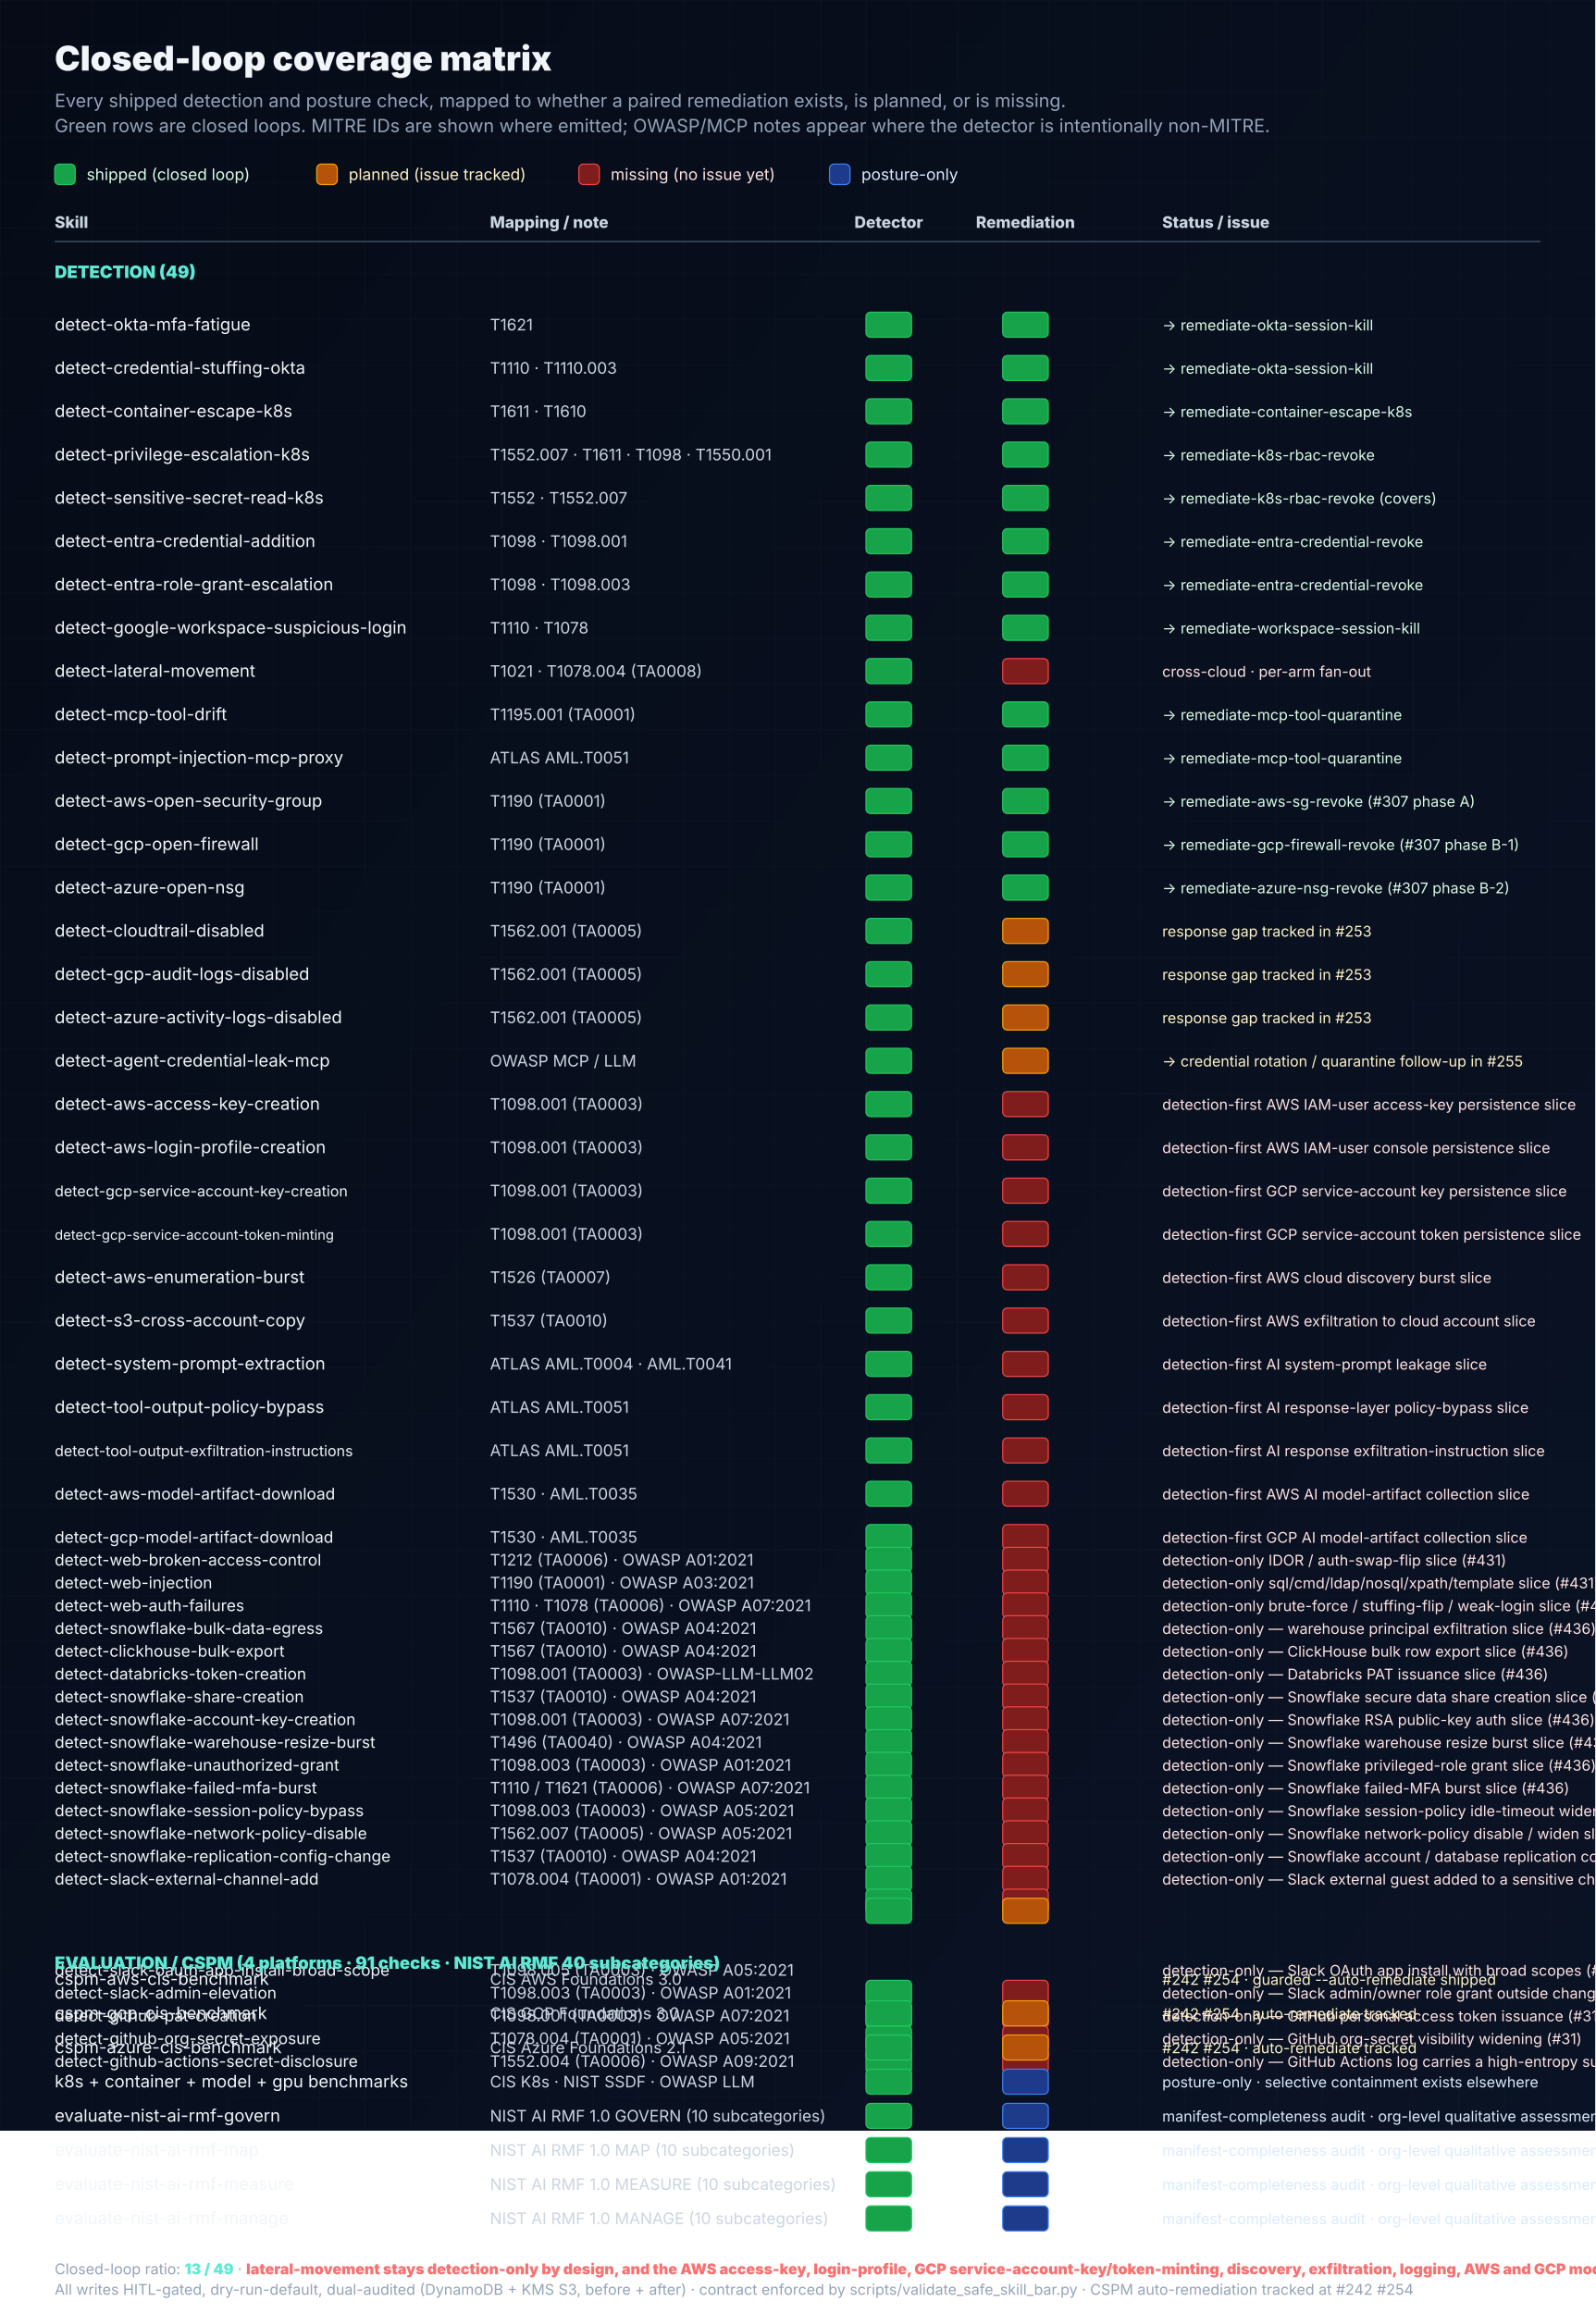
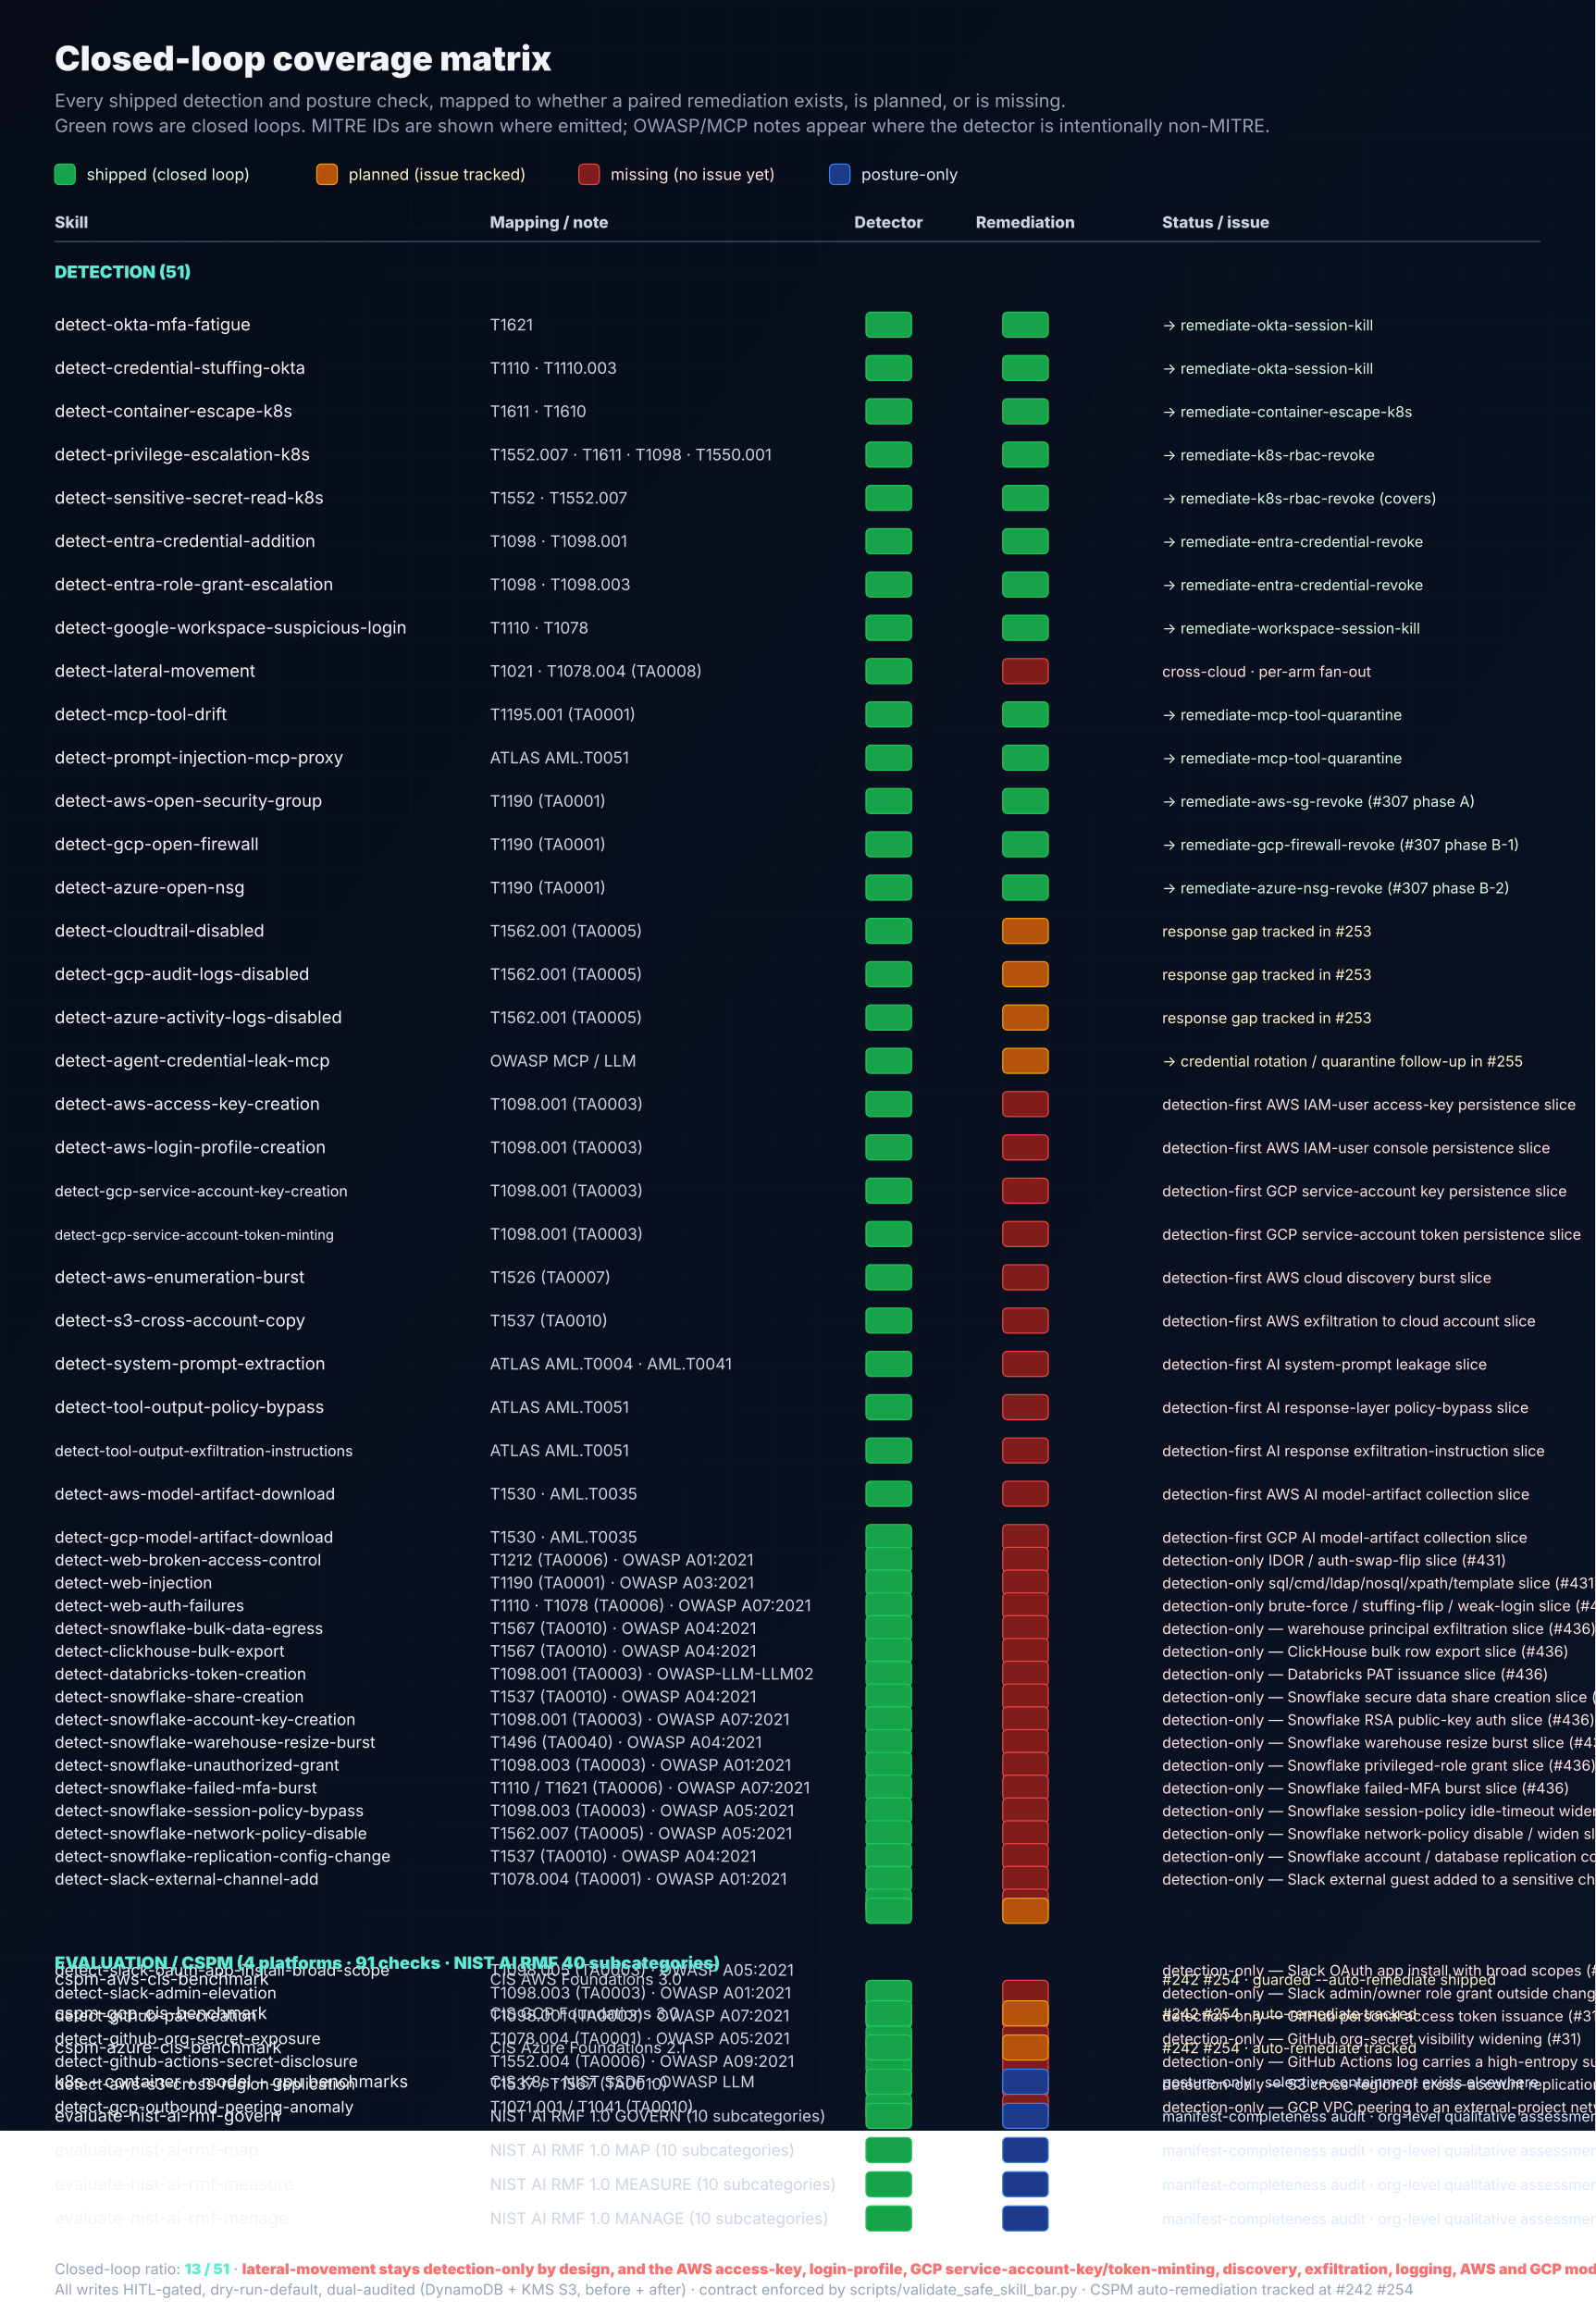
<svg xmlns="http://www.w3.org/2000/svg" width="1400" height="2030" viewBox="0 0 1400 2030" role="img" aria-labelledby="cm-title cm-desc">
  <defs>
    <linearGradient id="bg2" x1="0" y1="0" x2="1" y2="1">
      <stop offset="0%" stop-color="#060b17" />
      <stop offset="100%" stop-color="#0a1325" />
    </linearGradient>
    <pattern id="grid2" x="0" y="0" width="40" height="40" patternUnits="userSpaceOnUse">
      <path d="M40 0H0V40" fill="none" stroke="#1e293b" stroke-opacity="0.25" stroke-width="1" />
    </pattern>
  </defs>
  <rect width="1400" height="1870" fill="url(#bg2)" />
  <rect width="1400" height="1870" fill="url(#grid2)" />
  <text x="48" y="62" fill="#f1f5f9" font-family="Inter, system-ui, sans-serif" font-size="30" font-weight="900">Closed-loop coverage matrix</text>
  <text x="48" y="94" fill="#94a3b8" font-family="Inter, system-ui, sans-serif" font-size="16">Every shipped detection and posture check, mapped to whether a paired remediation exists, is planned, or is missing.</text>
  <text x="48" y="116" fill="#94a3b8" font-family="Inter, system-ui, sans-serif" font-size="16">Green rows are closed loops. MITRE IDs are shown where emitted; OWASP/MCP notes appear where the detector is intentionally non-MITRE.</text>
  <g transform="translate(48,144)" font-family="Inter, system-ui, sans-serif" font-size="14">
    <g>
      <rect x="0" y="0" width="18" height="18" rx="4" fill="#16a34a" stroke="#22c55e" />
      <text x="28" y="14" fill="#dcfce7">shipped (closed loop)</text>
    </g>
    <g transform="translate(230,0)">
      <rect x="0" y="0" width="18" height="18" rx="4" fill="#b45309" stroke="#f59e0b" />
      <text x="28" y="14" fill="#fef3c7">planned (issue tracked)</text>
    </g>
    <g transform="translate(460,0)">
      <rect x="0" y="0" width="18" height="18" rx="4" fill="#7f1d1d" stroke="#ef4444" />
      <text x="28" y="14" fill="#fee2e2">missing (no issue yet)</text>
    </g>
    <g transform="translate(680,0)">
      <rect x="0" y="0" width="18" height="18" rx="4" fill="#1e3a8a" stroke="#3b82f6" />
      <text x="28" y="14" fill="#dbeafe">posture-only</text>
    </g>
  </g>
  <g font-family="Inter, system-ui, sans-serif" font-size="14" font-weight="800" fill="#cbd5e1">
    <text x="48" y="200">Skill</text>
    <text x="430" y="200">Mapping / note</text>
    <text x="780" y="200" text-anchor="middle">Detector</text>
    <text x="900" y="200" text-anchor="middle">Remediation</text>
    <text x="1020" y="200">Status / issue</text>
  </g>
  <line x1="48" y1="212" x2="1352" y2="212" stroke="#334155" stroke-width="1.5" />
-   <text x="48" y="244" fill="#5eead4" font-family="Inter, system-ui, sans-serif" font-size="15" font-weight="900">DETECTION (49)</text>
+   <text x="48" y="244" fill="#5eead4" font-family="Inter, system-ui, sans-serif" font-size="15" font-weight="900">DETECTION (51)</text>
  <g font-family="Inter, system-ui, sans-serif">
    <text x="48" y="290" fill="#f1f5f9" font-size="15">detect-okta-mfa-fatigue</text>
    <text x="430" y="290" fill="#cbd5e1" font-size="14">T1621</text>
    <rect x="760" y="274" width="40" height="22" rx="4" fill="#16a34a" stroke="#22c55e" />
    <rect x="880" y="274" width="40" height="22" rx="4" fill="#16a34a" stroke="#22c55e" />
    <text x="1020" y="290" fill="#dcfce7" font-size="13">→ remediate-okta-session-kill</text>
  </g>
  <g font-family="Inter, system-ui, sans-serif">
    <text x="48" y="328" fill="#f1f5f9" font-size="15">detect-credential-stuffing-okta</text>
    <text x="430" y="328" fill="#cbd5e1" font-size="14">T1110 · T1110.003</text>
    <rect x="760" y="312" width="40" height="22" rx="4" fill="#16a34a" stroke="#22c55e" />
    <rect x="880" y="312" width="40" height="22" rx="4" fill="#16a34a" stroke="#22c55e" />
    <text x="1020" y="328" fill="#dcfce7" font-size="13">→ remediate-okta-session-kill</text>
  </g>
  <g font-family="Inter, system-ui, sans-serif">
    <text x="48" y="366" fill="#f1f5f9" font-size="15">detect-container-escape-k8s</text>
    <text x="430" y="366" fill="#cbd5e1" font-size="14">T1611 · T1610</text>
    <rect x="760" y="350" width="40" height="22" rx="4" fill="#16a34a" stroke="#22c55e" />
    <rect x="880" y="350" width="40" height="22" rx="4" fill="#16a34a" stroke="#22c55e" />
    <text x="1020" y="366" fill="#dcfce7" font-size="13">→ remediate-container-escape-k8s</text>
  </g>
  <g font-family="Inter, system-ui, sans-serif">
    <text x="48" y="404" fill="#f1f5f9" font-size="15">detect-privilege-escalation-k8s</text>
    <text x="430" y="404" fill="#cbd5e1" font-size="14">T1552.007 · T1611 · T1098 · T1550.001</text>
    <rect x="760" y="388" width="40" height="22" rx="4" fill="#16a34a" stroke="#22c55e" />
    <rect x="880" y="388" width="40" height="22" rx="4" fill="#16a34a" stroke="#22c55e" />
    <text x="1020" y="404" fill="#dcfce7" font-size="13">→ remediate-k8s-rbac-revoke</text>
  </g>
  <g font-family="Inter, system-ui, sans-serif">
    <text x="48" y="442" fill="#f1f5f9" font-size="15">detect-sensitive-secret-read-k8s</text>
    <text x="430" y="442" fill="#cbd5e1" font-size="14">T1552 · T1552.007</text>
    <rect x="760" y="426" width="40" height="22" rx="4" fill="#16a34a" stroke="#22c55e" />
    <rect x="880" y="426" width="40" height="22" rx="4" fill="#16a34a" stroke="#22c55e" />
    <text x="1020" y="442" fill="#dcfce7" font-size="13">→ remediate-k8s-rbac-revoke (covers)</text>
  </g>
  <g font-family="Inter, system-ui, sans-serif">
    <text x="48" y="480" fill="#f1f5f9" font-size="15">detect-entra-credential-addition</text>
    <text x="430" y="480" fill="#cbd5e1" font-size="14">T1098 · T1098.001</text>
    <rect x="760" y="464" width="40" height="22" rx="4" fill="#16a34a" stroke="#22c55e" />
    <rect x="880" y="464" width="40" height="22" rx="4" fill="#16a34a" stroke="#22c55e" />
    <text x="1020" y="480" fill="#dcfce7" font-size="13">→ remediate-entra-credential-revoke</text>
  </g>
  <g font-family="Inter, system-ui, sans-serif">
    <text x="48" y="518" fill="#f1f5f9" font-size="15">detect-entra-role-grant-escalation</text>
    <text x="430" y="518" fill="#cbd5e1" font-size="14">T1098 · T1098.003</text>
    <rect x="760" y="502" width="40" height="22" rx="4" fill="#16a34a" stroke="#22c55e" />
    <rect x="880" y="502" width="40" height="22" rx="4" fill="#16a34a" stroke="#22c55e" />
    <text x="1020" y="518" fill="#dcfce7" font-size="13">→ remediate-entra-credential-revoke</text>
  </g>
  <g font-family="Inter, system-ui, sans-serif">
    <text x="48" y="556" fill="#f1f5f9" font-size="15">detect-google-workspace-suspicious-login</text>
    <text x="430" y="556" fill="#cbd5e1" font-size="14">T1110 · T1078</text>
    <rect x="760" y="540" width="40" height="22" rx="4" fill="#16a34a" stroke="#22c55e" />
    <rect x="880" y="540" width="40" height="22" rx="4" fill="#16a34a" stroke="#22c55e" />
    <text x="1020" y="556" fill="#dcfce7" font-size="13">→ remediate-workspace-session-kill</text>
  </g>
  <g font-family="Inter, system-ui, sans-serif">
    <text x="48" y="594" fill="#f1f5f9" font-size="15">detect-lateral-movement</text>
    <text x="430" y="594" fill="#cbd5e1" font-size="14">T1021 · T1078.004 (TA0008)</text>
    <rect x="760" y="578" width="40" height="22" rx="4" fill="#16a34a" stroke="#22c55e" />
    <rect x="880" y="578" width="40" height="22" rx="4" fill="#7f1d1d" stroke="#ef4444" />
    <text x="1020" y="594" fill="#fee2e2" font-size="13">cross-cloud · per-arm fan-out</text>
  </g>
  <g font-family="Inter, system-ui, sans-serif">
    <text x="48" y="632" fill="#f1f5f9" font-size="15">detect-mcp-tool-drift</text>
    <text x="430" y="632" fill="#cbd5e1" font-size="14">T1195.001 (TA0001)</text>
    <rect x="760" y="616" width="40" height="22" rx="4" fill="#16a34a" stroke="#22c55e" />
    <rect x="880" y="616" width="40" height="22" rx="4" fill="#16a34a" stroke="#22c55e" />
    <text x="1020" y="632" fill="#dcfce7" font-size="13">→ remediate-mcp-tool-quarantine</text>
  </g>
  <g font-family="Inter, system-ui, sans-serif">
    <text x="48" y="670" fill="#f1f5f9" font-size="15">detect-prompt-injection-mcp-proxy</text>
    <text x="430" y="670" fill="#cbd5e1" font-size="14">ATLAS AML.T0051</text>
    <rect x="760" y="654" width="40" height="22" rx="4" fill="#16a34a" stroke="#22c55e" />
    <rect x="880" y="654" width="40" height="22" rx="4" fill="#16a34a" stroke="#22c55e" />
    <text x="1020" y="670" fill="#dcfce7" font-size="13">→ remediate-mcp-tool-quarantine</text>
  </g>
  <g font-family="Inter, system-ui, sans-serif">
    <text x="48" y="708" fill="#f1f5f9" font-size="15">detect-aws-open-security-group</text>
    <text x="430" y="708" fill="#cbd5e1" font-size="14">T1190 (TA0001)</text>
    <rect x="760" y="692" width="40" height="22" rx="4" fill="#16a34a" stroke="#22c55e" />
    <rect x="880" y="692" width="40" height="22" rx="4" fill="#16a34a" stroke="#22c55e" />
    <text x="1020" y="708" fill="#dcfce7" font-size="13">→ remediate-aws-sg-revoke (#307 phase A)</text>
  </g>
  <g font-family="Inter, system-ui, sans-serif">
    <text x="48" y="746" fill="#f1f5f9" font-size="15">detect-gcp-open-firewall</text>
    <text x="430" y="746" fill="#cbd5e1" font-size="14">T1190 (TA0001)</text>
    <rect x="760" y="730" width="40" height="22" rx="4" fill="#16a34a" stroke="#22c55e" />
    <rect x="880" y="730" width="40" height="22" rx="4" fill="#16a34a" stroke="#22c55e" />
    <text x="1020" y="746" fill="#dcfce7" font-size="13">→ remediate-gcp-firewall-revoke (#307 phase B-1)</text>
  </g>
  <g font-family="Inter, system-ui, sans-serif">
    <text x="48" y="784" fill="#f1f5f9" font-size="15">detect-azure-open-nsg</text>
    <text x="430" y="784" fill="#cbd5e1" font-size="14">T1190 (TA0001)</text>
    <rect x="760" y="768" width="40" height="22" rx="4" fill="#16a34a" stroke="#22c55e" />
    <rect x="880" y="768" width="40" height="22" rx="4" fill="#16a34a" stroke="#22c55e" />
    <text x="1020" y="784" fill="#dcfce7" font-size="13">→ remediate-azure-nsg-revoke (#307 phase B-2)</text>
  </g>
  <g font-family="Inter, system-ui, sans-serif">
    <text x="48" y="822" fill="#f1f5f9" font-size="15">detect-cloudtrail-disabled</text>
    <text x="430" y="822" fill="#cbd5e1" font-size="14">T1562.001 (TA0005)</text>
    <rect x="760" y="806" width="40" height="22" rx="4" fill="#16a34a" stroke="#22c55e" />
    <rect x="880" y="806" width="40" height="22" rx="4" fill="#b45309" stroke="#f59e0b" />
    <text x="1020" y="822" fill="#fef3c7" font-size="13">response gap tracked in #253</text>
  </g>
  <g font-family="Inter, system-ui, sans-serif">
    <text x="48" y="860" fill="#f1f5f9" font-size="15">detect-gcp-audit-logs-disabled</text>
    <text x="430" y="860" fill="#cbd5e1" font-size="14">T1562.001 (TA0005)</text>
    <rect x="760" y="844" width="40" height="22" rx="4" fill="#16a34a" stroke="#22c55e" />
    <rect x="880" y="844" width="40" height="22" rx="4" fill="#b45309" stroke="#f59e0b" />
    <text x="1020" y="860" fill="#fef3c7" font-size="13">response gap tracked in #253</text>
  </g>
  <g font-family="Inter, system-ui, sans-serif">
    <text x="48" y="898" fill="#f1f5f9" font-size="15">detect-azure-activity-logs-disabled</text>
    <text x="430" y="898" fill="#cbd5e1" font-size="14">T1562.001 (TA0005)</text>
    <rect x="760" y="882" width="40" height="22" rx="4" fill="#16a34a" stroke="#22c55e" />
    <rect x="880" y="882" width="40" height="22" rx="4" fill="#b45309" stroke="#f59e0b" />
    <text x="1020" y="898" fill="#fef3c7" font-size="13">response gap tracked in #253</text>
  </g>
  <g font-family="Inter, system-ui, sans-serif">
    <text x="48" y="936" fill="#f1f5f9" font-size="15">detect-agent-credential-leak-mcp</text>
    <text x="430" y="936" fill="#cbd5e1" font-size="14">OWASP MCP / LLM</text>
    <rect x="760" y="920" width="40" height="22" rx="4" fill="#16a34a" stroke="#22c55e" />
    <rect x="880" y="920" width="40" height="22" rx="4" fill="#b45309" stroke="#f59e0b" />
    <text x="1020" y="936" fill="#fef3c7" font-size="13">→ credential rotation / quarantine follow-up in #255</text>
  </g>
  <g font-family="Inter, system-ui, sans-serif">
    <text x="48" y="974" fill="#f1f5f9" font-size="15">detect-aws-access-key-creation</text>
    <text x="430" y="974" fill="#cbd5e1" font-size="14">T1098.001 (TA0003)</text>
    <rect x="760" y="958" width="40" height="22" rx="4" fill="#16a34a" stroke="#22c55e" />
    <rect x="880" y="958" width="40" height="22" rx="4" fill="#7f1d1d" stroke="#ef4444" />
    <text x="1020" y="974" fill="#fee2e2" font-size="13">detection-first AWS IAM-user access-key persistence slice</text>
  </g>
  <g font-family="Inter, system-ui, sans-serif">
    <text x="48" y="1012" fill="#f1f5f9" font-size="15">detect-aws-login-profile-creation</text>
    <text x="430" y="1012" fill="#cbd5e1" font-size="14">T1098.001 (TA0003)</text>
    <rect x="760" y="996" width="40" height="22" rx="4" fill="#16a34a" stroke="#22c55e" />
    <rect x="880" y="996" width="40" height="22" rx="4" fill="#7f1d1d" stroke="#ef4444" />
    <text x="1020" y="1012" fill="#fee2e2" font-size="13">detection-first AWS IAM-user console persistence slice</text>
  </g>
  <g font-family="Inter, system-ui, sans-serif">
    <text x="48" y="1050" fill="#f1f5f9" font-size="13">detect-gcp-service-account-key-creation</text>
    <text x="430" y="1050" fill="#cbd5e1" font-size="14">T1098.001 (TA0003)</text>
    <rect x="760" y="1034" width="40" height="22" rx="4" fill="#16a34a" stroke="#22c55e" />
    <rect x="880" y="1034" width="40" height="22" rx="4" fill="#7f1d1d" stroke="#ef4444" />
    <text x="1020" y="1050" fill="#fee2e2" font-size="13">detection-first GCP service-account key persistence slice</text>
  </g>
  <g font-family="Inter, system-ui, sans-serif">
    <text x="48" y="1088" fill="#f1f5f9" font-size="12">detect-gcp-service-account-token-minting</text>
    <text x="430" y="1088" fill="#cbd5e1" font-size="14">T1098.001 (TA0003)</text>
    <rect x="760" y="1072" width="40" height="22" rx="4" fill="#16a34a" stroke="#22c55e" />
    <rect x="880" y="1072" width="40" height="22" rx="4" fill="#7f1d1d" stroke="#ef4444" />
    <text x="1020" y="1088" fill="#fee2e2" font-size="13">detection-first GCP service-account token persistence slice</text>
  </g>
  <g font-family="Inter, system-ui, sans-serif">
    <text x="48" y="1126" fill="#f1f5f9" font-size="15">detect-aws-enumeration-burst</text>
    <text x="430" y="1126" fill="#cbd5e1" font-size="14">T1526 (TA0007)</text>
    <rect x="760" y="1110" width="40" height="22" rx="4" fill="#16a34a" stroke="#22c55e" />
    <rect x="880" y="1110" width="40" height="22" rx="4" fill="#7f1d1d" stroke="#ef4444" />
    <text x="1020" y="1126" fill="#fee2e2" font-size="13">detection-first AWS cloud discovery burst slice</text>
  </g>
  <g font-family="Inter, system-ui, sans-serif">
    <text x="48" y="1164" fill="#f1f5f9" font-size="15">detect-s3-cross-account-copy</text>
    <text x="430" y="1164" fill="#cbd5e1" font-size="14">T1537 (TA0010)</text>
    <rect x="760" y="1148" width="40" height="22" rx="4" fill="#16a34a" stroke="#22c55e" />
    <rect x="880" y="1148" width="40" height="22" rx="4" fill="#7f1d1d" stroke="#ef4444" />
    <text x="1020" y="1164" fill="#fee2e2" font-size="13">detection-first AWS exfiltration to cloud account slice</text>
  </g>
  <g font-family="Inter, system-ui, sans-serif">
    <text x="48" y="1202" fill="#f1f5f9" font-size="15">detect-system-prompt-extraction</text>
    <text x="430" y="1202" fill="#cbd5e1" font-size="14">ATLAS AML.T0004 · AML.T0041</text>
    <rect x="760" y="1186" width="40" height="22" rx="4" fill="#16a34a" stroke="#22c55e" />
    <rect x="880" y="1186" width="40" height="22" rx="4" fill="#7f1d1d" stroke="#ef4444" />
    <text x="1020" y="1202" fill="#fee2e2" font-size="13">detection-first AI system-prompt leakage slice</text>
  </g>
  <g font-family="Inter, system-ui, sans-serif">
    <text x="48" y="1240" fill="#f1f5f9" font-size="15">detect-tool-output-policy-bypass</text>
    <text x="430" y="1240" fill="#cbd5e1" font-size="14">ATLAS AML.T0051</text>
    <rect x="760" y="1224" width="40" height="22" rx="4" fill="#16a34a" stroke="#22c55e" />
    <rect x="880" y="1224" width="40" height="22" rx="4" fill="#7f1d1d" stroke="#ef4444" />
    <text x="1020" y="1240" fill="#fee2e2" font-size="13">detection-first AI response-layer policy-bypass slice</text>
  </g>
  <g font-family="Inter, system-ui, sans-serif">
    <text x="48" y="1278" fill="#f1f5f9" font-size="13">detect-tool-output-exfiltration-instructions</text>
    <text x="430" y="1278" fill="#cbd5e1" font-size="14">ATLAS AML.T0051</text>
    <rect x="760" y="1262" width="40" height="22" rx="4" fill="#16a34a" stroke="#22c55e" />
    <rect x="880" y="1262" width="40" height="22" rx="4" fill="#7f1d1d" stroke="#ef4444" />
    <text x="1020" y="1278" fill="#fee2e2" font-size="13">detection-first AI response exfiltration-instruction slice</text>
  </g>
  <g font-family="Inter, system-ui, sans-serif">
    <text x="48" y="1316" fill="#f1f5f9" font-size="14">detect-aws-model-artifact-download</text>
    <text x="430" y="1316" fill="#cbd5e1" font-size="14">T1530 · AML.T0035</text>
    <rect x="760" y="1300" width="40" height="22" rx="4" fill="#16a34a" stroke="#22c55e" />
    <rect x="880" y="1300" width="40" height="22" rx="4" fill="#7f1d1d" stroke="#ef4444" />
    <text x="1020" y="1316" fill="#fee2e2" font-size="13">detection-first AWS AI model-artifact collection slice</text>
  </g>
  <g font-family="Inter, system-ui, sans-serif">
    <text x="48" y="1354" fill="#f1f5f9" font-size="14">detect-gcp-model-artifact-download</text>
    <text x="430" y="1354" fill="#cbd5e1" font-size="14">T1530 · AML.T0035</text>
    <rect x="760" y="1338" width="40" height="22" rx="4" fill="#16a34a" stroke="#22c55e" />
    <rect x="880" y="1338" width="40" height="22" rx="4" fill="#7f1d1d" stroke="#ef4444" />
    <text x="1020" y="1354" fill="#fee2e2" font-size="13">detection-first GCP AI model-artifact collection slice</text>
  </g>
  <g font-family="Inter, system-ui, sans-serif">
    <text x="48" y="1374" fill="#f1f5f9" font-size="14">detect-web-broken-access-control</text>
    <text x="430" y="1374" fill="#cbd5e1" font-size="14">T1212 (TA0006) · OWASP A01:2021</text>
    <rect x="760" y="1358" width="40" height="22" rx="4" fill="#16a34a" stroke="#22c55e" />
    <rect x="880" y="1358" width="40" height="22" rx="4" fill="#7f1d1d" stroke="#ef4444" />
    <text x="1020" y="1374" fill="#fee2e2" font-size="13">detection-only IDOR / auth-swap-flip slice (#431)</text>
  </g>
  <g font-family="Inter, system-ui, sans-serif">
    <text x="48" y="1394" fill="#f1f5f9" font-size="14">detect-web-injection</text>
    <text x="430" y="1394" fill="#cbd5e1" font-size="14">T1190 (TA0001) · OWASP A03:2021</text>
    <rect x="760" y="1378" width="40" height="22" rx="4" fill="#16a34a" stroke="#22c55e" />
    <rect x="880" y="1378" width="40" height="22" rx="4" fill="#7f1d1d" stroke="#ef4444" />
    <text x="1020" y="1394" fill="#fee2e2" font-size="13">detection-only sql/cmd/ldap/nosql/xpath/template slice (#431)</text>
  </g>
  <g font-family="Inter, system-ui, sans-serif">
    <text x="48" y="1414" fill="#f1f5f9" font-size="14">detect-web-auth-failures</text>
    <text x="430" y="1414" fill="#cbd5e1" font-size="14">T1110 · T1078 (TA0006) · OWASP A07:2021</text>
    <rect x="760" y="1398" width="40" height="22" rx="4" fill="#16a34a" stroke="#22c55e" />
    <rect x="880" y="1398" width="40" height="22" rx="4" fill="#7f1d1d" stroke="#ef4444" />
    <text x="1020" y="1414" fill="#fee2e2" font-size="13">detection-only brute-force / stuffing-flip / weak-login slice (#431)</text>
  </g>
  <g font-family="Inter, system-ui, sans-serif">
    <text x="48" y="1434" fill="#f1f5f9" font-size="14">detect-snowflake-bulk-data-egress</text>
    <text x="430" y="1434" fill="#cbd5e1" font-size="14">T1567 (TA0010) · OWASP A04:2021</text>
    <rect x="760" y="1418" width="40" height="22" rx="4" fill="#16a34a" stroke="#22c55e" />
    <rect x="880" y="1418" width="40" height="22" rx="4" fill="#7f1d1d" stroke="#ef4444" />
    <text x="1020" y="1434" fill="#fee2e2" font-size="13">detection-only — warehouse principal exfiltration slice (#436)</text>
  </g>
  <g font-family="Inter, system-ui, sans-serif">
    <text x="48" y="1454" fill="#f1f5f9" font-size="14">detect-clickhouse-bulk-export</text>
    <text x="430" y="1454" fill="#cbd5e1" font-size="14">T1567 (TA0010) · OWASP A04:2021</text>
    <rect x="760" y="1438" width="40" height="22" rx="4" fill="#16a34a" stroke="#22c55e" />
    <rect x="880" y="1438" width="40" height="22" rx="4" fill="#7f1d1d" stroke="#ef4444" />
    <text x="1020" y="1454" fill="#fee2e2" font-size="13">detection-only — ClickHouse bulk row export slice (#436)</text>
  </g>
  <g font-family="Inter, system-ui, sans-serif">
    <text x="48" y="1474" fill="#f1f5f9" font-size="14">detect-databricks-token-creation</text>
    <text x="430" y="1474" fill="#cbd5e1" font-size="14">T1098.001 (TA0003) · OWASP-LLM-LLM02</text>
    <rect x="760" y="1458" width="40" height="22" rx="4" fill="#16a34a" stroke="#22c55e" />
    <rect x="880" y="1458" width="40" height="22" rx="4" fill="#7f1d1d" stroke="#ef4444" />
    <text x="1020" y="1474" fill="#fee2e2" font-size="13">detection-only — Databricks PAT issuance slice (#436)</text>
  </g>
  <g font-family="Inter, system-ui, sans-serif">
    <text x="48" y="1494" fill="#f1f5f9" font-size="14">detect-snowflake-share-creation</text>
    <text x="430" y="1494" fill="#cbd5e1" font-size="14">T1537 (TA0010) · OWASP A04:2021</text>
    <rect x="760" y="1478" width="40" height="22" rx="4" fill="#16a34a" stroke="#22c55e" />
    <rect x="880" y="1478" width="40" height="22" rx="4" fill="#7f1d1d" stroke="#ef4444" />
    <text x="1020" y="1494" fill="#fee2e2" font-size="13">detection-only — Snowflake secure data share creation slice (#436)</text>
  </g>
  <g font-family="Inter, system-ui, sans-serif">
    <text x="48" y="1514" fill="#f1f5f9" font-size="14">detect-snowflake-account-key-creation</text>
    <text x="430" y="1514" fill="#cbd5e1" font-size="14">T1098.001 (TA0003) · OWASP A07:2021</text>
    <rect x="760" y="1498" width="40" height="22" rx="4" fill="#16a34a" stroke="#22c55e" />
    <rect x="880" y="1498" width="40" height="22" rx="4" fill="#7f1d1d" stroke="#ef4444" />
    <text x="1020" y="1514" fill="#fee2e2" font-size="13">detection-only — Snowflake RSA public-key auth slice (#436)</text>
  </g>
  <g font-family="Inter, system-ui, sans-serif">
    <text x="48" y="1534" fill="#f1f5f9" font-size="14">detect-snowflake-warehouse-resize-burst</text>
    <text x="430" y="1534" fill="#cbd5e1" font-size="14">T1496 (TA0040) · OWASP A04:2021</text>
    <rect x="760" y="1518" width="40" height="22" rx="4" fill="#16a34a" stroke="#22c55e" />
    <rect x="880" y="1518" width="40" height="22" rx="4" fill="#7f1d1d" stroke="#ef4444" />
    <text x="1020" y="1534" fill="#fee2e2" font-size="13">detection-only — Snowflake warehouse resize burst slice (#436)</text>
  </g>
  <g font-family="Inter, system-ui, sans-serif">
    <text x="48" y="1554" fill="#f1f5f9" font-size="14">detect-snowflake-unauthorized-grant</text>
    <text x="430" y="1554" fill="#cbd5e1" font-size="14">T1098.003 (TA0003) · OWASP A01:2021</text>
    <rect x="760" y="1538" width="40" height="22" rx="4" fill="#16a34a" stroke="#22c55e" />
    <rect x="880" y="1538" width="40" height="22" rx="4" fill="#7f1d1d" stroke="#ef4444" />
    <text x="1020" y="1554" fill="#fee2e2" font-size="13">detection-only — Snowflake privileged-role grant slice (#436)</text>
  </g>
  <g font-family="Inter, system-ui, sans-serif">
    <text x="48" y="1574" fill="#f1f5f9" font-size="14">detect-snowflake-failed-mfa-burst</text>
    <text x="430" y="1574" fill="#cbd5e1" font-size="14">T1110 / T1621 (TA0006) · OWASP A07:2021</text>
    <rect x="760" y="1558" width="40" height="22" rx="4" fill="#16a34a" stroke="#22c55e" />
    <rect x="880" y="1558" width="40" height="22" rx="4" fill="#7f1d1d" stroke="#ef4444" />
    <text x="1020" y="1574" fill="#fee2e2" font-size="13">detection-only — Snowflake failed-MFA burst slice (#436)</text>
  </g>
  <g font-family="Inter, system-ui, sans-serif">
    <text x="48" y="1594" fill="#f1f5f9" font-size="14">detect-snowflake-session-policy-bypass</text>
    <text x="430" y="1594" fill="#cbd5e1" font-size="14">T1098.003 (TA0003) · OWASP A05:2021</text>
    <rect x="760" y="1578" width="40" height="22" rx="4" fill="#16a34a" stroke="#22c55e" />
    <rect x="880" y="1578" width="40" height="22" rx="4" fill="#7f1d1d" stroke="#ef4444" />
    <text x="1020" y="1594" fill="#fee2e2" font-size="13">detection-only — Snowflake session-policy idle-timeout widening slice (#436)</text>
  </g>
  <g font-family="Inter, system-ui, sans-serif">
    <text x="48" y="1614" fill="#f1f5f9" font-size="14">detect-snowflake-network-policy-disable</text>
    <text x="430" y="1614" fill="#cbd5e1" font-size="14">T1562.007 (TA0005) · OWASP A05:2021</text>
    <rect x="760" y="1598" width="40" height="22" rx="4" fill="#16a34a" stroke="#22c55e" />
    <rect x="880" y="1598" width="40" height="22" rx="4" fill="#7f1d1d" stroke="#ef4444" />
    <text x="1020" y="1614" fill="#fee2e2" font-size="13">detection-only — Snowflake network-policy disable / widen slice (#436)</text>
  </g>
  <g font-family="Inter, system-ui, sans-serif">
    <text x="48" y="1634" fill="#f1f5f9" font-size="14">detect-snowflake-replication-config-change</text>
    <text x="430" y="1634" fill="#cbd5e1" font-size="14">T1537 (TA0010) · OWASP A04:2021</text>
    <rect x="760" y="1618" width="40" height="22" rx="4" fill="#16a34a" stroke="#22c55e" />
    <rect x="880" y="1618" width="40" height="22" rx="4" fill="#7f1d1d" stroke="#ef4444" />
    <text x="1020" y="1634" fill="#fee2e2" font-size="13">detection-only — Snowflake account / database replication config slice (#436)</text>
  </g>
  <g font-family="Inter, system-ui, sans-serif">
    <text x="48" y="1654" fill="#f1f5f9" font-size="14">detect-slack-external-channel-add</text>
    <text x="430" y="1654" fill="#cbd5e1" font-size="14">T1078.004 (TA0001) · OWASP A01:2021</text>
    <rect x="760" y="1638" width="40" height="22" rx="4" fill="#16a34a" stroke="#22c55e" />
    <rect x="880" y="1638" width="40" height="22" rx="4" fill="#7f1d1d" stroke="#ef4444" />
    <text x="1020" y="1654" fill="#fee2e2" font-size="13">detection-only — Slack external guest added to a sensitive channel (#33)</text>
  </g>
  <g font-family="Inter, system-ui, sans-serif">
    <text x="48" y="1734" fill="#f1f5f9" font-size="14">detect-slack-oauth-app-install-broad-scope</text>
    <text x="430" y="1734" fill="#cbd5e1" font-size="14">T1098.005 (TA0003) · OWASP A05:2021</text>
    <rect x="760" y="1658" width="40" height="22" rx="4" fill="#16a34a" stroke="#22c55e" />
    <rect x="880" y="1658" width="40" height="22" rx="4" fill="#7f1d1d" stroke="#ef4444" />
    <text x="1020" y="1734" fill="#fee2e2" font-size="13">detection-only — Slack OAuth app install with broad scopes (#33)</text>
  </g>
  <g font-family="Inter, system-ui, sans-serif">
    <text x="48" y="1754" fill="#f1f5f9" font-size="14">detect-slack-admin-elevation</text>
    <text x="430" y="1754" fill="#cbd5e1" font-size="14">T1098.003 (TA0003) · OWASP A01:2021</text>
    <rect x="760" y="1738" width="40" height="22" rx="4" fill="#16a34a" stroke="#22c55e" />
    <rect x="880" y="1738" width="40" height="22" rx="4" fill="#7f1d1d" stroke="#ef4444" />
    <text x="1020" y="1754" fill="#fee2e2" font-size="13">detection-only — Slack admin/owner role grant outside change window (#33)</text>
  </g>
  <g font-family="Inter, system-ui, sans-serif">
    <text x="48" y="1774" fill="#f1f5f9" font-size="14">detect-github-pat-creation</text>
    <text x="430" y="1774" fill="#cbd5e1" font-size="14">T1098.001 (TA0003) · OWASP A07:2021</text>
    <rect x="760" y="1758" width="40" height="22" rx="4" fill="#16a34a" stroke="#22c55e" />
    <rect x="880" y="1758" width="40" height="22" rx="4" fill="#7f1d1d" stroke="#ef4444" />
    <text x="1020" y="1774" fill="#fee2e2" font-size="13">detection-only — GitHub personal access token issuance (#31)</text>
  </g>
  <g font-family="Inter, system-ui, sans-serif">
    <text x="48" y="1794" fill="#f1f5f9" font-size="14">detect-github-org-secret-exposure</text>
    <text x="430" y="1794" fill="#cbd5e1" font-size="14">T1078.004 (TA0001) · OWASP A05:2021</text>
    <rect x="760" y="1778" width="40" height="22" rx="4" fill="#16a34a" stroke="#22c55e" />
    <rect x="880" y="1778" width="40" height="22" rx="4" fill="#7f1d1d" stroke="#ef4444" />
    <text x="1020" y="1794" fill="#fee2e2" font-size="13">detection-only — GitHub org-secret visibility widening (#31)</text>
  </g>
  <g font-family="Inter, system-ui, sans-serif">
    <text x="48" y="1814" fill="#f1f5f9" font-size="14">detect-github-actions-secret-disclosure</text>
    <text x="430" y="1814" fill="#cbd5e1" font-size="14">T1552.004 (TA0006) · OWASP A09:2021</text>
    <rect x="760" y="1798" width="40" height="22" rx="4" fill="#16a34a" stroke="#22c55e" />
    <rect x="880" y="1798" width="40" height="22" rx="4" fill="#7f1d1d" stroke="#ef4444" />
    <text x="1020" y="1814" fill="#fee2e2" font-size="13">detection-only — GitHub Actions log carries a high-entropy substring past redaction (#31)</text>
+   </g>
+   <g font-family="Inter, system-ui, sans-serif">
+     <text x="48" y="1834" fill="#f1f5f9" font-size="14">detect-aws-s3-cross-region-replication</text>
+     <text x="430" y="1834" fill="#cbd5e1" font-size="14">T1537 / T1567 (TA0010)</text>
+     <rect x="760" y="1818" width="40" height="22" rx="4" fill="#16a34a" stroke="#22c55e" />
+     <rect x="880" y="1818" width="40" height="22" rx="4" fill="#7f1d1d" stroke="#ef4444" />
+     <text x="1020" y="1834" fill="#fee2e2" font-size="13">detection-only — S3 cross-region or cross-account replication-rule creation (#253)</text>
+   </g>
+   <g font-family="Inter, system-ui, sans-serif">
+     <text x="48" y="1854" fill="#f1f5f9" font-size="14">detect-gcp-outbound-peering-anomaly</text>
+     <text x="430" y="1854" fill="#cbd5e1" font-size="14">T1071.001 / T1041 (TA0010)</text>
+     <rect x="760" y="1838" width="40" height="22" rx="4" fill="#16a34a" stroke="#22c55e" />
+     <rect x="880" y="1838" width="40" height="22" rx="4" fill="#7f1d1d" stroke="#ef4444" />
+     <text x="1020" y="1854" fill="#fee2e2" font-size="13">detection-only — GCP VPC peering to an external-project network (#253)</text>
  </g>
  <text x="48" y="1728" fill="#5eead4" font-family="Inter, system-ui, sans-serif" font-size="15" font-weight="900">EVALUATION / CSPM (4 platforms · 91 checks · NIST AI RMF 40 subcategories)</text>
  <g font-family="Inter, system-ui, sans-serif">
    <text x="48" y="1742" fill="#f1f5f9" font-size="15">cspm-aws-cis-benchmark</text>
    <text x="430" y="1742" fill="#cbd5e1" font-size="14">CIS AWS Foundations 3.0</text>
    <rect x="760" y="1666" width="40" height="22" rx="4" fill="#16a34a" stroke="#22c55e" />
    <rect x="880" y="1666" width="40" height="22" rx="4" fill="#b45309" stroke="#f59e0b" />
    <text x="1020" y="1742" fill="#fef3c7" font-size="13">#242 #254 · guarded --auto-remediate shipped</text>
  </g>
  <g font-family="Inter, system-ui, sans-serif">
    <text x="48" y="1772" fill="#f1f5f9" font-size="15">cspm-gcp-cis-benchmark</text>
    <text x="430" y="1772" fill="#cbd5e1" font-size="14">CIS GCP Foundations 3.0</text>
    <rect x="760" y="1756" width="40" height="22" rx="4" fill="#16a34a" stroke="#22c55e" />
    <rect x="880" y="1756" width="40" height="22" rx="4" fill="#b45309" stroke="#f59e0b" />
    <text x="1020" y="1772" fill="#fef3c7" font-size="13">#242 #254 · auto-remediate tracked</text>
  </g>
  <g font-family="Inter, system-ui, sans-serif">
    <text x="48" y="1802" fill="#f1f5f9" font-size="15">cspm-azure-cis-benchmark</text>
    <text x="430" y="1802" fill="#cbd5e1" font-size="14">CIS Azure Foundations 2.1</text>
    <rect x="760" y="1786" width="40" height="22" rx="4" fill="#16a34a" stroke="#22c55e" />
    <rect x="880" y="1786" width="40" height="22" rx="4" fill="#b45309" stroke="#f59e0b" />
    <text x="1020" y="1802" fill="#fef3c7" font-size="13">#242 #254 · auto-remediate tracked</text>
  </g>
  <g font-family="Inter, system-ui, sans-serif">
    <text x="48" y="1832" fill="#f1f5f9" font-size="15">k8s + container + model + gpu benchmarks</text>
    <text x="430" y="1832" fill="#cbd5e1" font-size="14">CIS K8s · NIST SSDF · OWASP LLM</text>
    <rect x="760" y="1816" width="40" height="22" rx="4" fill="#16a34a" stroke="#22c55e" />
    <rect x="880" y="1816" width="40" height="22" rx="4" fill="#1e3a8a" stroke="#3b82f6" />
    <text x="1020" y="1832" fill="#dbeafe" font-size="13">posture-only · selective containment exists elsewhere</text>
    <text x="48" y="1862" fill="#f1f5f9" font-size="15">evaluate-nist-ai-rmf-govern</text>
    <text x="430" y="1862" fill="#cbd5e1" font-size="14">NIST AI RMF 1.0 GOVERN (10 subcategories)</text>
    <rect x="760" y="1846" width="40" height="22" rx="4" fill="#16a34a" stroke="#22c55e" />
    <rect x="880" y="1846" width="40" height="22" rx="4" fill="#1e3a8a" stroke="#3b82f6" />
    <text x="1020" y="1862" fill="#dbeafe" font-size="13">manifest-completeness audit · org-level qualitative assessment deferred (#435)</text>
    <text x="48" y="1892" fill="#f1f5f9" font-size="15">evaluate-nist-ai-rmf-map</text>
    <text x="430" y="1892" fill="#cbd5e1" font-size="14">NIST AI RMF 1.0 MAP (10 subcategories)</text>
    <rect x="760" y="1876" width="40" height="22" rx="4" fill="#16a34a" stroke="#22c55e" />
    <rect x="880" y="1876" width="40" height="22" rx="4" fill="#1e3a8a" stroke="#3b82f6" />
    <text x="1020" y="1892" fill="#dbeafe" font-size="13">manifest-completeness audit · org-level qualitative assessment deferred (#435)</text>
    <text x="48" y="1922" fill="#f1f5f9" font-size="15">evaluate-nist-ai-rmf-measure</text>
    <text x="430" y="1922" fill="#cbd5e1" font-size="14">NIST AI RMF 1.0 MEASURE (10 subcategories)</text>
    <rect x="760" y="1906" width="40" height="22" rx="4" fill="#16a34a" stroke="#22c55e" />
    <rect x="880" y="1906" width="40" height="22" rx="4" fill="#1e3a8a" stroke="#3b82f6" />
    <text x="1020" y="1922" fill="#dbeafe" font-size="13">manifest-completeness audit · org-level qualitative assessment deferred (#435)</text>
    <text x="48" y="1952" fill="#f1f5f9" font-size="15">evaluate-nist-ai-rmf-manage</text>
    <text x="430" y="1952" fill="#cbd5e1" font-size="14">NIST AI RMF 1.0 MANAGE (10 subcategories)</text>
    <rect x="760" y="1936" width="40" height="22" rx="4" fill="#16a34a" stroke="#22c55e" />
    <rect x="880" y="1936" width="40" height="22" rx="4" fill="#1e3a8a" stroke="#3b82f6" />
    <text x="1020" y="1952" fill="#dbeafe" font-size="13">manifest-completeness audit · org-level qualitative assessment deferred (#435)</text>
  </g>
  <g font-family="Inter, system-ui, sans-serif">
-     <text x="48" y="1996" fill="#94a3b8" font-size="13">Closed-loop ratio: <tspan fill="#5eead4" font-weight="900">13 / 49</tspan> · <tspan fill="#f87171" font-weight="900">lateral-movement stays detection-only by design, and the AWS access-key, login-profile, GCP service-account-key/token-minting, discovery, exfiltration, logging, AWS and GCP model-artifact collection, MCP leakage, system-prompt, policy-bypass, response-exfiltration, Snowflake bulk-egress, Snowflake share-creation, Snowflake account-key, Snowflake warehouse resize-burst, Snowflake unauthorized-grant, Snowflake failed-MFA burst, Snowflake session-policy bypass, Snowflake network-policy disable, Snowflake replication-config change, ClickHouse bulk-export, and Databricks token-creation slices are detection-first today</tspan>
+     <text x="48" y="1996" fill="#94a3b8" font-size="13">Closed-loop ratio: <tspan fill="#5eead4" font-weight="900">13 / 51</tspan> · <tspan fill="#f87171" font-weight="900">lateral-movement stays detection-only by design, and the AWS access-key, login-profile, GCP service-account-key/token-minting, discovery, exfiltration, logging, AWS and GCP model-artifact collection, MCP leakage, system-prompt, policy-bypass, response-exfiltration, Snowflake bulk-egress, Snowflake share-creation, Snowflake account-key, Snowflake warehouse resize-burst, Snowflake unauthorized-grant, Snowflake failed-MFA burst, Snowflake session-policy bypass, Snowflake network-policy disable, Snowflake replication-config change, ClickHouse bulk-export, and Databricks token-creation slices are detection-first today</tspan>
    </text>
    <text x="48" y="2014" fill="#94a3b8" font-size="13">All writes HITL-gated, dry-run-default, dual-audited (DynamoDB + KMS S3, before + after) · contract enforced by scripts/validate_safe_skill_bar.py · CSPM auto-remediation tracked at #242 #254</text>
  </g>
</svg>
